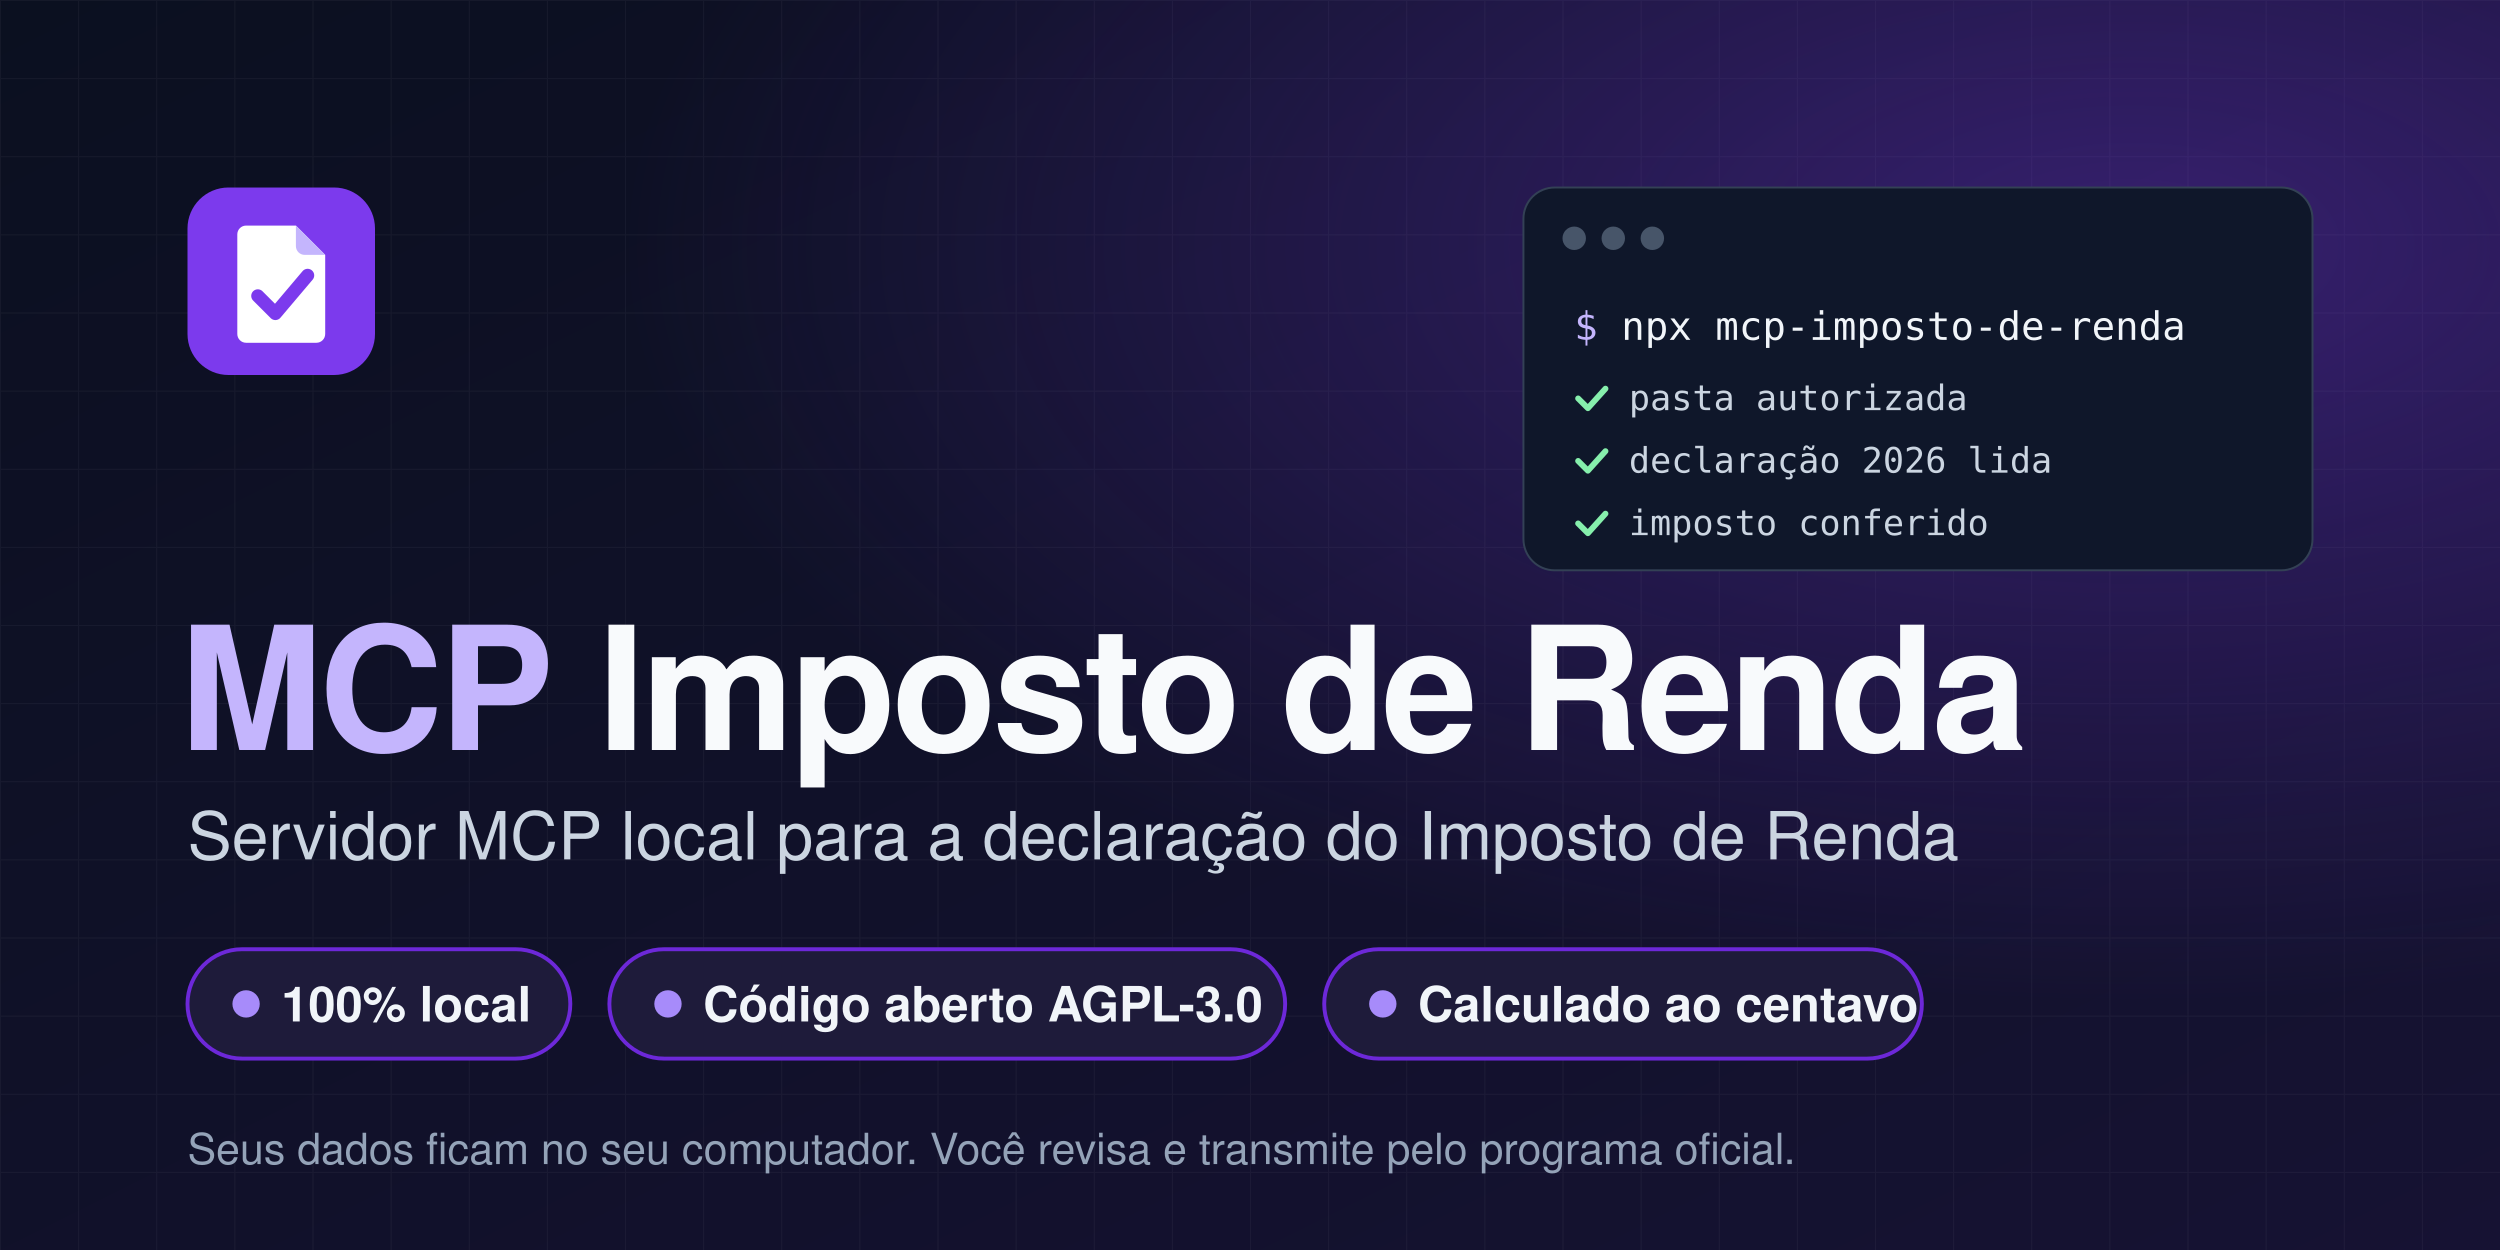
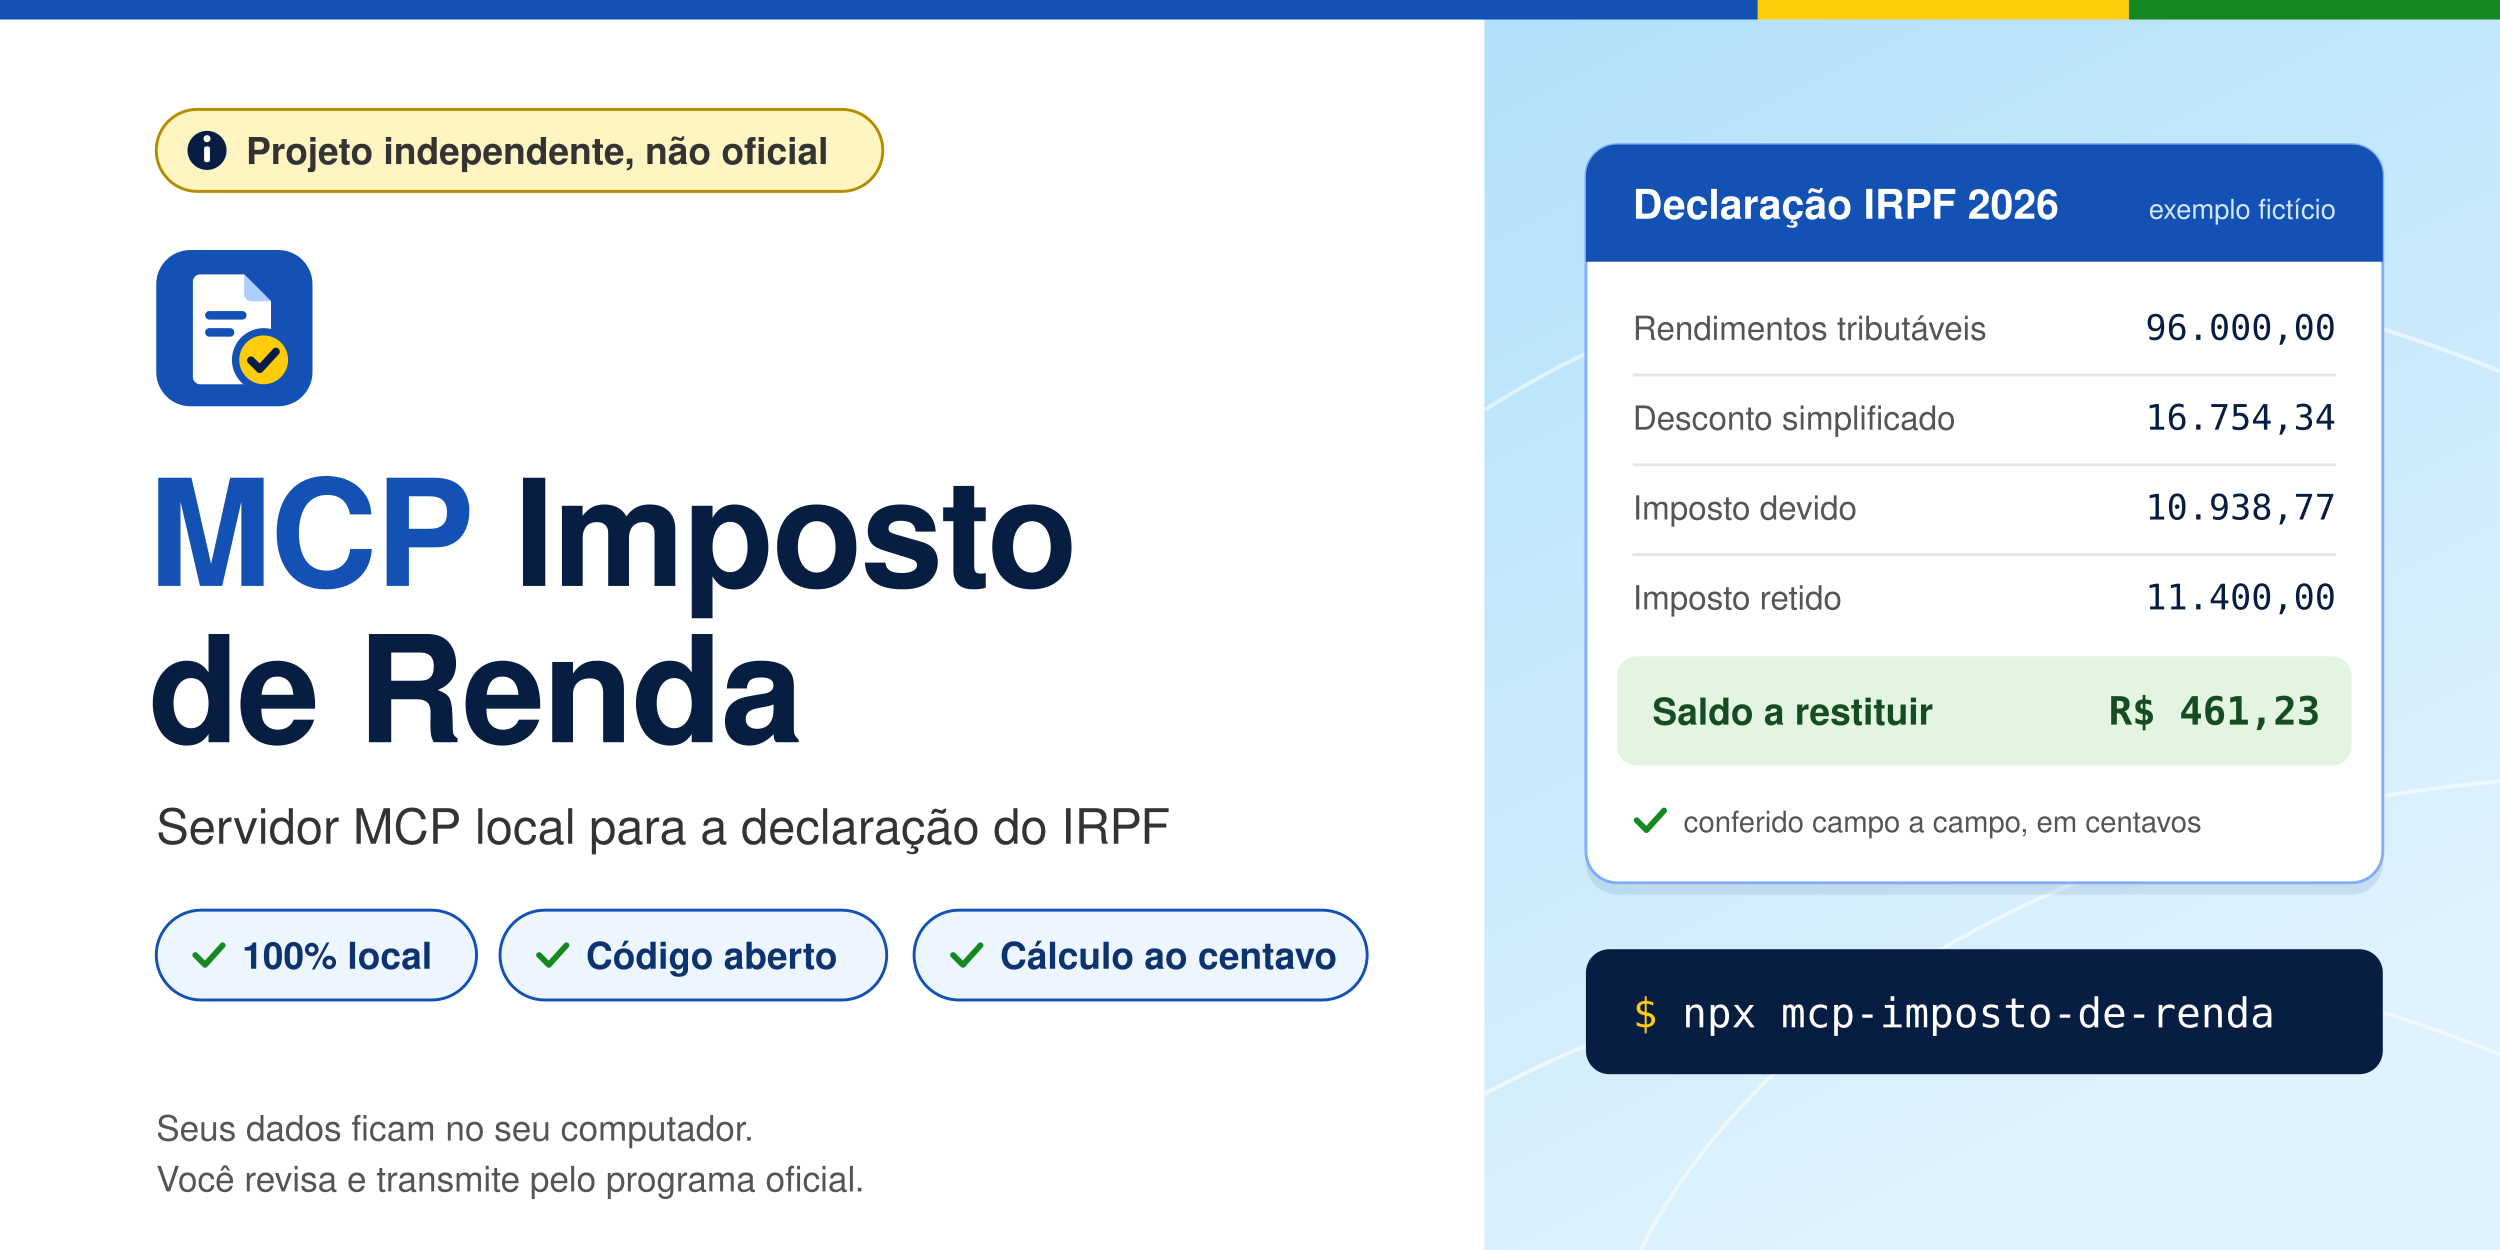
<svg xmlns="http://www.w3.org/2000/svg" width="1280" height="640" viewBox="0 0 1280 640" role="img" aria-labelledby="t d">
  <defs>
-     <linearGradient id="bg" x1="0" y1="0" x2="1" y2="1">
-       <stop offset="0" stop-color="#0B1020" />
-       <stop offset="1" stop-color="#161233" />
+     <linearGradient id="ceu" x1="0" y1="0" x2="0.4" y2="1">
+       <stop offset="0" stop-color="#AFE0FA" />
+       <stop offset="1" stop-color="#E0F2FD" />
    </linearGradient>
-     <pattern id="grid" width="40" height="40" patternUnits="userSpaceOnUse">
-       <path d="M40 0H0V40" fill="none" stroke="#FFFFFF" stroke-opacity="0.04" stroke-width="1" />
-     </pattern>
-     <radialGradient id="glow" cx="0.85" cy="0.2" r="0.6">
-       <stop offset="0" stop-color="#7C3AED" stop-opacity="0.35" />
-       <stop offset="1" stop-color="#7C3AED" stop-opacity="0" />
-     </radialGradient>
  </defs>
  <style>
-     .f{font-family:-apple-system,BlinkMacSystemFont,"Segoe UI",Helvetica,Arial,sans-serif}
+     .f{font-family:Rawline,Raleway,"Avenir Next","Segoe UI",Helvetica,Arial,sans-serif}
    .m{font-family:ui-monospace,SFMono-Regular,Menlo,Consolas,monospace}
  </style>
-   <rect width="1280" height="640" fill="url(#bg)" />
-   <rect width="1280" height="640" fill="url(#grid)" />
-   <rect width="1280" height="640" fill="url(#glow)" />
-   <g transform="translate(96 96) scale(1.5)">
-     <rect width="64" height="64" rx="14" fill="#7C3AED" />
-     <path d="M20 13h17l10 10v27a3 3 0 0 1-3 3H20a3 3 0 0 1-3-3V16a3 3 0 0 1 3-3z" fill="#FFFFFF" />
-     <path d="M37 13v7a3 3 0 0 0 3 3h7z" fill="#C4B5FD" />
-     <path d="M24 37l6 6 11-13" fill="none" stroke="#7C3AED" stroke-width="4.5" stroke-linecap="round" stroke-linejoin="round" />
+   <rect width="1280" height="640" fill="#FFFFFF" />
+   <rect x="760" y="0" width="520" height="640" fill="url(#ceu)" />
+   <g fill="none" stroke="#FFFFFF" stroke-opacity="0.55" stroke-width="2">
+     <path d="M760 210C900 120 1080 110 1280 190" />
+     <path d="M760 560C930 470 1110 470 1280 540" />
+     <path d="M840 640C900 520 1060 420 1280 400" />
  </g>
-   <g transform="translate(780 96)">
-     <rect width="404" height="196" rx="16" fill="#0F172A" stroke="#334155" />
-     <circle cx="26" cy="26" r="6" fill="#475569" />
-     <circle cx="46" cy="26" r="6" fill="#475569" />
-     <circle cx="66" cy="26" r="6" fill="#475569" />
-     <text x="26" y="78" class="m" font-size="20" fill="#C4B5FD">$ <tspan fill="#F1F5F9">npx mcp-imposto-de-renda</tspan>
-     </text>
-     <g class="m" font-size="18" fill="#CBD5E1">
-       <path d="M28 108l5 5 9-10" fill="none" stroke="#86EFAC" stroke-width="3" stroke-linecap="round" stroke-linejoin="round" />
-       <text x="54" y="114">pasta autorizada</text>
-       <path d="M28 140l5 5 9-10" fill="none" stroke="#86EFAC" stroke-width="3" stroke-linecap="round" stroke-linejoin="round" />
-       <text x="54" y="146">declaração 2026 lida</text>
-       <path d="M28 172l5 5 9-10" fill="none" stroke="#86EFAC" stroke-width="3" stroke-linecap="round" stroke-linejoin="round" />
-       <text x="54" y="178">imposto conferido</text>
+   <rect x="0" y="0" width="900" height="10" fill="#1351B4" />
+   <rect x="900" y="0" width="190" height="10" fill="#FFCD07" />
+   <rect x="1090" y="0" width="190" height="10" fill="#168821" />
+   <g class="f">
+     <g transform="translate(80 56)">
+       <rect width="372" height="42" rx="21" fill="#FFF5C2" stroke="#B38C00" stroke-width="1.5" />
+       <circle cx="26" cy="21" r="10" fill="#071D41" />
+       <rect x="24.5" y="19" width="3" height="8" rx="1" fill="#FFFFFF" />
+       <circle cx="26" cy="15" r="1.8" fill="#FFFFFF" />
+       <text x="46" y="28" font-size="19" font-weight="700" fill="#333333">Projeto independente, não oficial</text>
+     </g>
+     <g transform="translate(80 128) scale(1.25)">
+       <rect width="64" height="64" rx="14" fill="#1351B4" />
+       <path d="M18 10h18l11 11v31a3 3 0 0 1-3 3H18a3 3 0 0 1-3-3V13a3 3 0 0 1 3-3z" fill="#FFFFFF" />
+       <path d="M36 10v8a3 3 0 0 0 3 3h8z" fill="#ADCDFF" />
+       <rect x="20" y="25" width="17" height="3.5" rx="1.75" fill="#1351B4" />
+       <rect x="20" y="32" width="12" height="3.5" rx="1.75" fill="#1351B4" />
+       <circle cx="44" cy="45" r="11.5" fill="#FFCD07" stroke="#1351B4" stroke-width="3" />
+       <path d="M38.8 45.2l3.6 3.6 6.6-7.2" fill="none" stroke="#071D41" stroke-width="3.2" stroke-linecap="round" stroke-linejoin="round" />
+     </g>
+     <text x="76" y="300" font-size="76" font-weight="700" letter-spacing="-1" fill="#071D41">
+       <tspan fill="#1351B4">MCP</tspan> Imposto</text>
+     <text x="76" y="380" font-size="76" font-weight="700" letter-spacing="-1" fill="#071D41">de Renda</text>
+     <text x="80" y="432" font-size="25" font-weight="500" fill="#333333">Servidor MCP local para a declaração do IRPF</text>
+     <g font-size="19" font-weight="700" fill="#0C326F">
+       <g transform="translate(80 466)">
+         <rect width="164" height="46" rx="23" fill="#EDF5FF" stroke="#1351B4" stroke-width="1.5" />
+         <path d="M20 23l5 5 9-10" fill="none" stroke="#168821" stroke-width="3" stroke-linecap="round" stroke-linejoin="round" />
+         <text x="44" y="30">100% local</text>
+       </g>
+       <g transform="translate(256 466)">
+         <rect width="198" height="46" rx="23" fill="#EDF5FF" stroke="#1351B4" stroke-width="1.5" />
+         <path d="M20 23l5 5 9-10" fill="none" stroke="#168821" stroke-width="3" stroke-linecap="round" stroke-linejoin="round" />
+         <text x="44" y="30">Código aberto</text>
+       </g>
+       <g transform="translate(468 466)">
+         <rect width="232" height="46" rx="23" fill="#EDF5FF" stroke="#1351B4" stroke-width="1.5" />
+         <path d="M20 23l5 5 9-10" fill="none" stroke="#168821" stroke-width="3" stroke-linecap="round" stroke-linejoin="round" />
+         <text x="44" y="30">Cálculo ao centavo</text>
+       </g>
+     </g>
+     <text x="80" y="584" font-size="18" fill="#555555">Seus dados ficam no seu computador.</text>
+     <text x="80" y="610" font-size="18" fill="#555555">Você revisa e transmite pelo programa oficial.</text>
+   </g>
+   <g transform="translate(812 74)">
+     <rect x="0" y="6" width="408" height="378" rx="16" fill="#0C326F" fill-opacity="0.10" />
+     <rect width="408" height="378" rx="16" fill="#FFFFFF" stroke="#81AEFC" stroke-width="1.5" />
+     <path d="M0 16a16 16 0 0 1 16-16h376a16 16 0 0 1 16 16v44H0z" fill="#1351B4" />
+     <text x="24" y="38" class="f" font-size="21" font-weight="700" fill="#FFFFFF">Declaração IRPF 2026</text>
+     <text x="384" y="38" class="f" font-size="14" fill="#D4E5FF" text-anchor="end">exemplo fictício</text>
+     <g class="f" font-size="17" fill="#555555">
+       <text x="24" y="100">Rendimentos tributáveis</text>
+       <text x="24" y="146">Desconto simplificado</text>
+       <text x="24" y="192">Imposto devido</text>
+       <text x="24" y="238">Imposto retido</text>
+     </g>
+     <g class="m" font-size="18" fill="#071D41" text-anchor="end">
+       <text x="384" y="100">96.000,00</text>
+       <text x="384" y="146">16.754,34</text>
+       <text x="384" y="192">10.938,77</text>
+       <text x="384" y="238">11.400,00</text>
+     </g>
+     <g stroke="#E6E6E6" stroke-width="1.5">
+       <path d="M24 118H384M24 164H384M24 210H384" />
+     </g>
+     <rect x="16" y="262" width="376" height="56" rx="10" fill="#E3F5E1" />
+     <text x="34" y="297" class="f" font-size="19" font-weight="700" fill="#154C21">Saldo a restituir</text>
+     <text x="376" y="297" class="m" font-size="20" font-weight="700" fill="#154C21" text-anchor="end">R$ 461,23</text>
+     <g transform="translate(24 336)">
+       <path d="M2 10l5 5 9-10" fill="none" stroke="#168821" stroke-width="3" stroke-linecap="round" stroke-linejoin="round" />
+       <text x="26" y="16" class="f" font-size="15" fill="#555555">conferido campo a campo, em centavos</text>
    </g>
  </g>
-   <text x="92" y="384" class="f" font-size="88" font-weight="800" letter-spacing="-2" fill="#F8FAFC">
-     <tspan fill="#C4B5FD">MCP</tspan> Imposto de Renda</text>
-   <text x="96" y="440" class="f" font-size="34" font-weight="500" fill="#CBD5E1">Servidor MCP local para a declaração do Imposto de Renda</text>
-   <g class="f" font-size="25" font-weight="600" fill="#F1F5F9">
-     <g transform="translate(96 486)">
-       <rect width="196" height="56" rx="28" fill="#1E1B3A" stroke="#6D28D9" stroke-width="2" />
-       <circle cx="30" cy="28" r="7" fill="#A78BFA" />
-       <text x="48" y="37">100% local</text>
-     </g>
-     <g transform="translate(312 486)">
-       <rect width="346" height="56" rx="28" fill="#1E1B3A" stroke="#6D28D9" stroke-width="2" />
-       <circle cx="30" cy="28" r="7" fill="#A78BFA" />
-       <text x="48" y="37">Código aberto AGPL-3.0</text>
-     </g>
-     <g transform="translate(678 486)">
-       <rect width="306" height="56" rx="28" fill="#1E1B3A" stroke="#6D28D9" stroke-width="2" />
-       <circle cx="30" cy="28" r="7" fill="#A78BFA" />
-       <text x="48" y="37">Calculado ao centavo</text>
-     </g>
+   <g transform="translate(812 486)">
+     <rect width="408" height="64" rx="12" fill="#071D41" />
+     <text x="24" y="40" class="m" font-size="21" fill="#FFFFFF">
+       <tspan fill="#FFCD07">$</tspan> npx mcp-imposto-de-renda</text>
  </g>
-   <text x="96" y="596" class="f" font-size="22" fill="#94A3B8">Seus dados ficam no seu computador. Você revisa e transmite pelo programa oficial.</text>
</svg>
